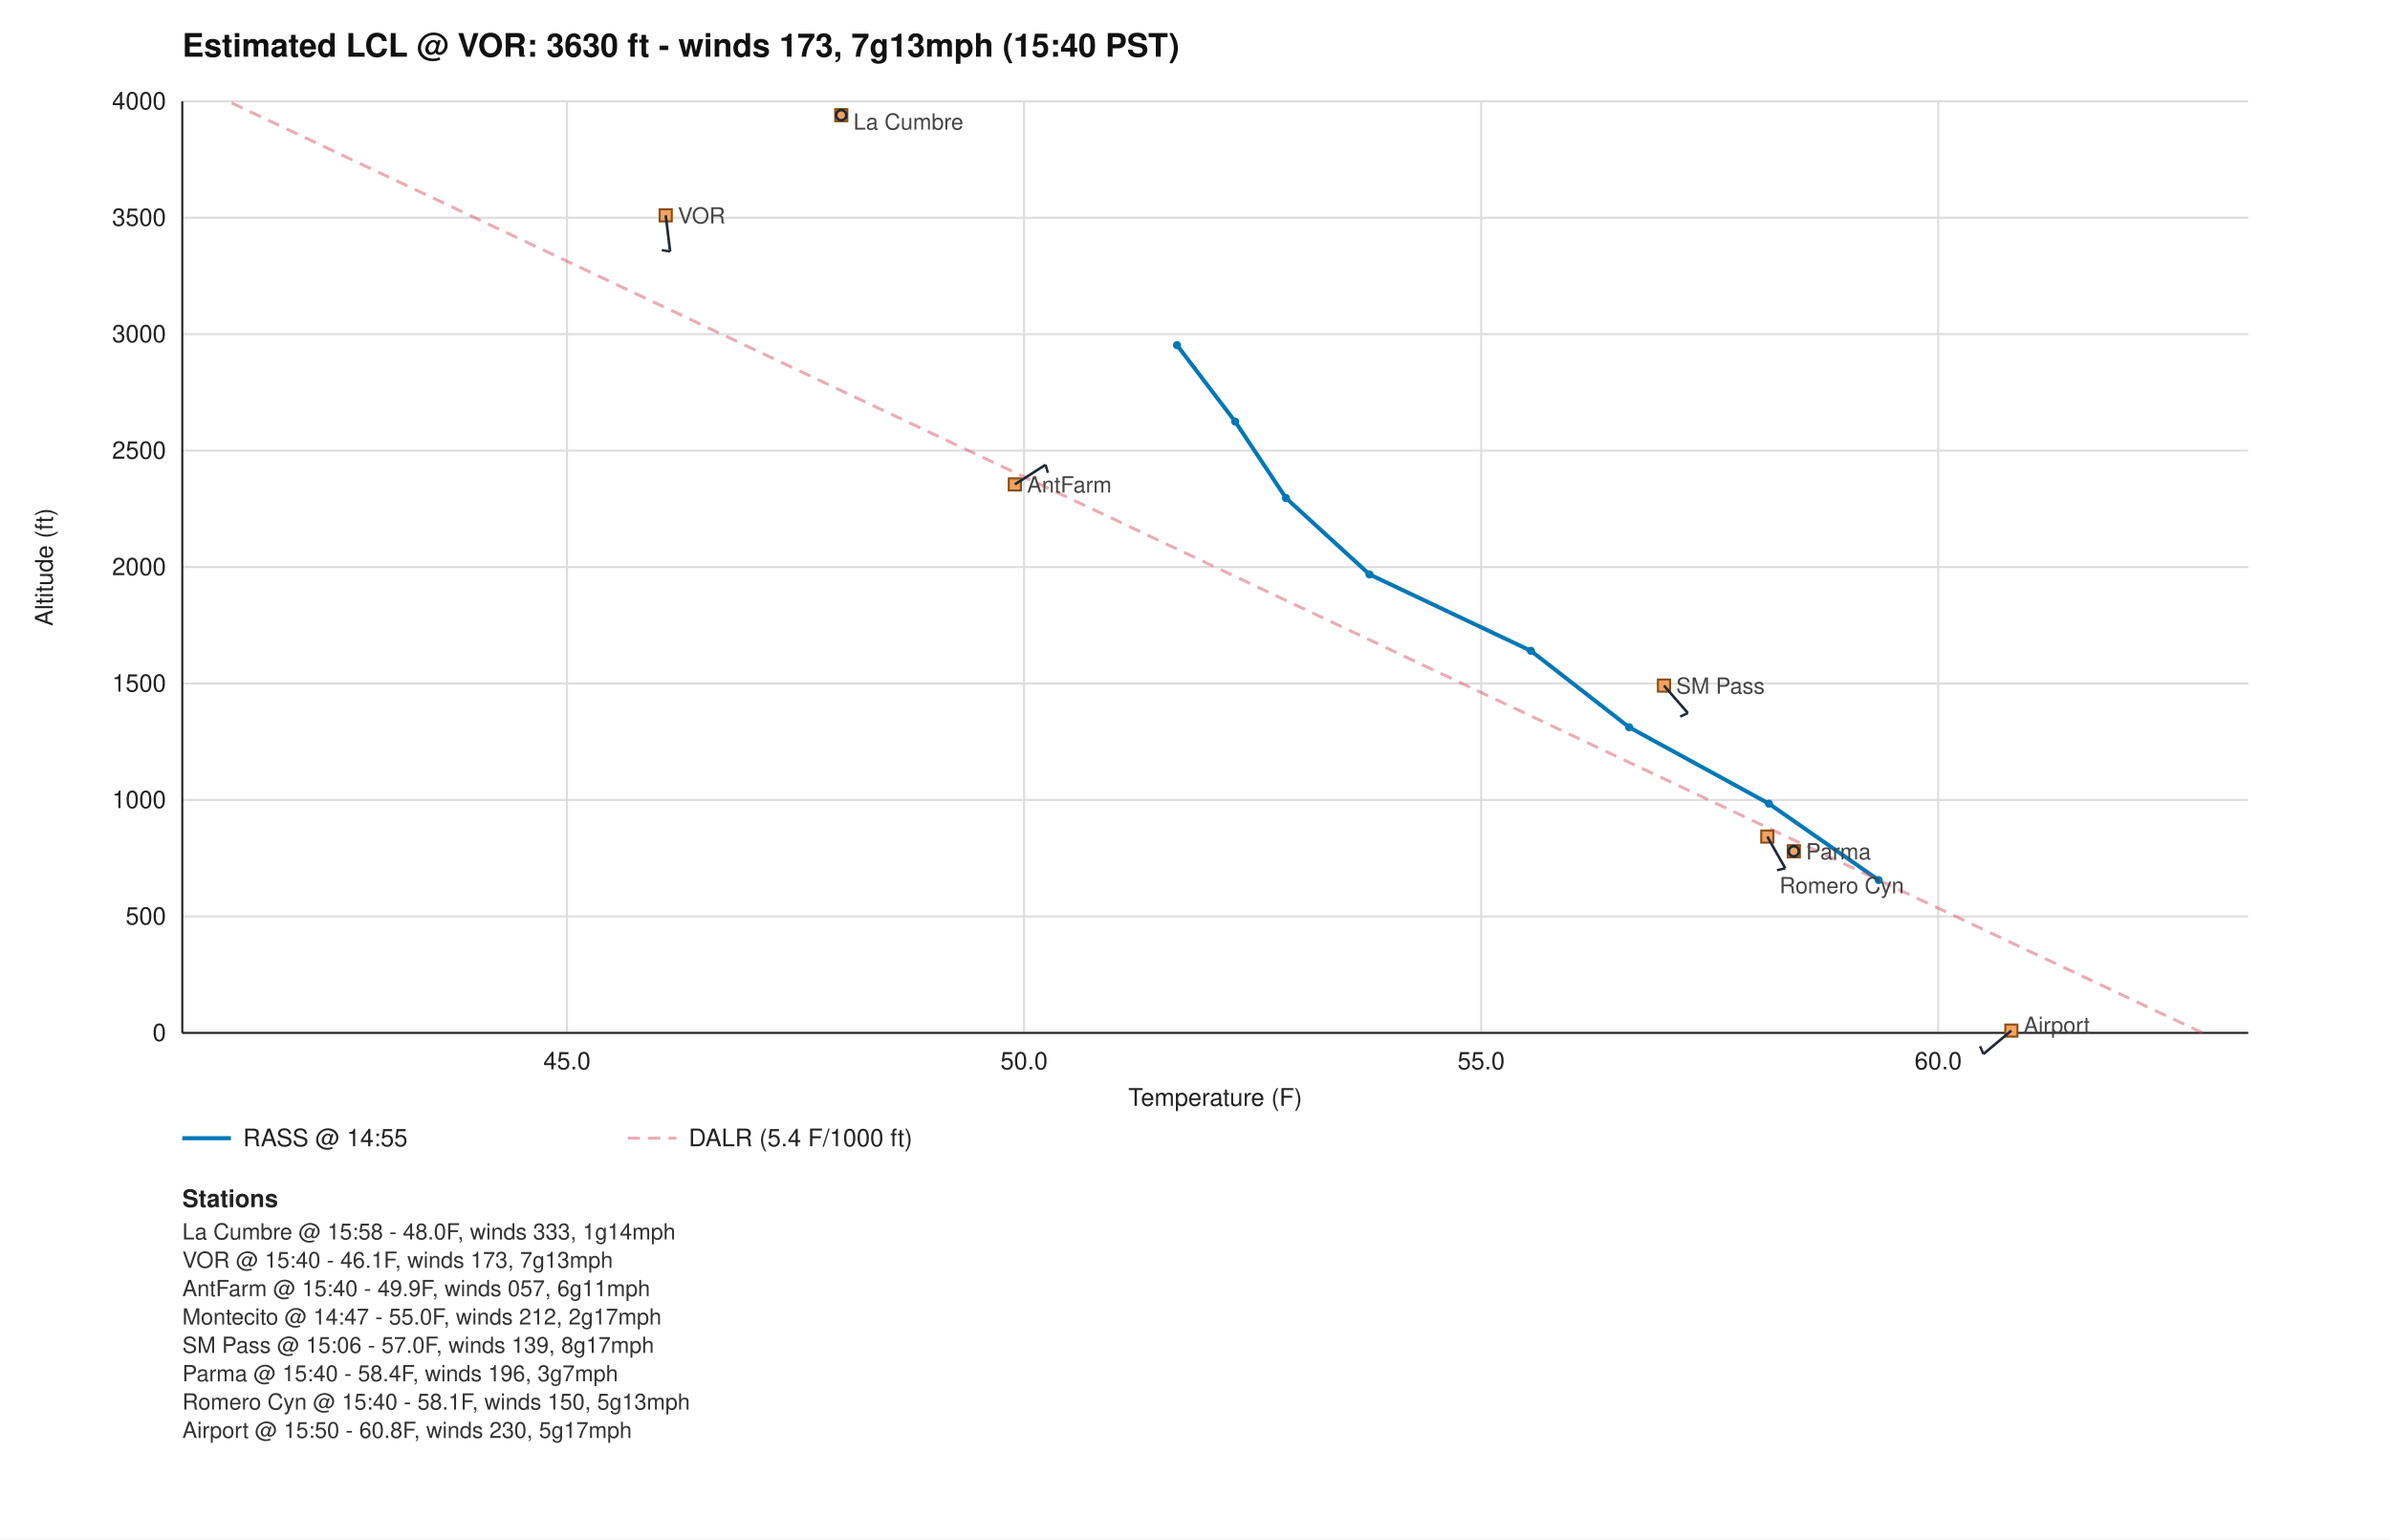
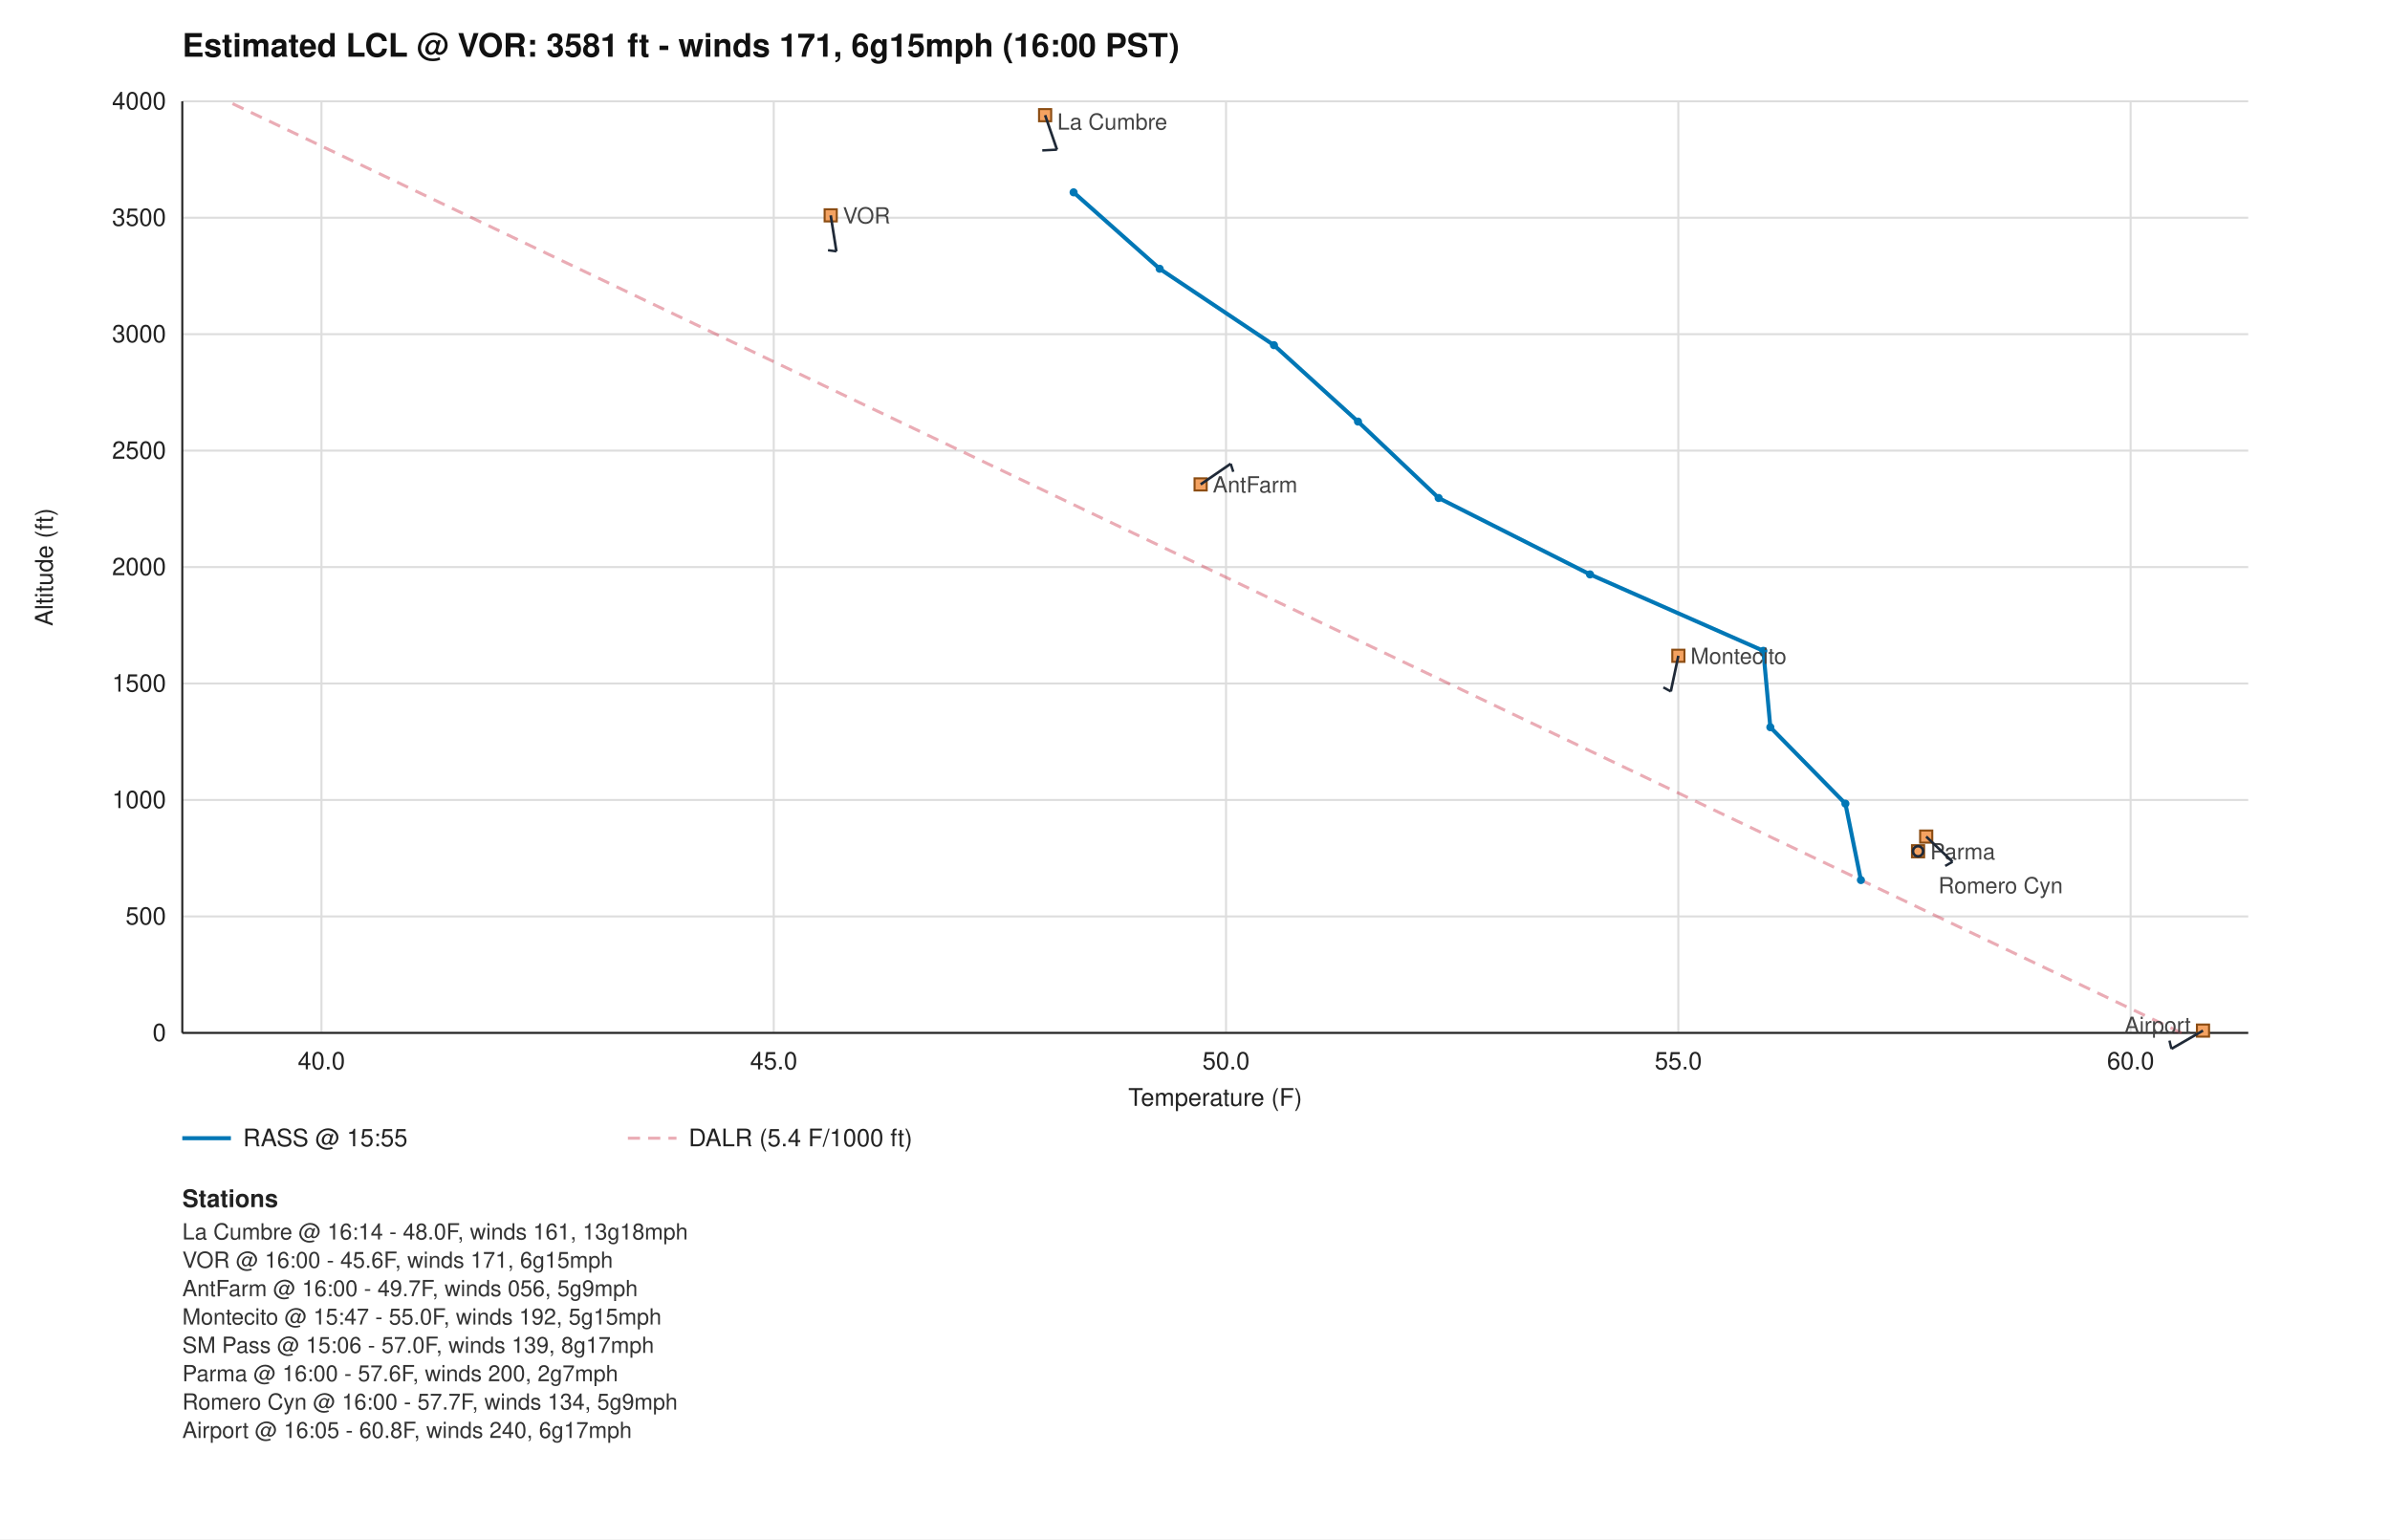
<svg xmlns="http://www.w3.org/2000/svg" width="1180" height="760" viewBox="0 0 1180 760">
  <style>
  .axis { stroke: #202020; stroke-width: 1; }
  .grid { stroke: #dddddd; stroke-width: 1; }
  .title { font-family: Helvetica, Arial, sans-serif; font-size: 16px; font-weight: 600; fill: #111111; }
  .label { font-family: Helvetica, Arial, sans-serif; font-size: 12px; fill: #222222; }
  .legend-h { font-family: Helvetica, Arial, sans-serif; font-size: 12px; font-weight: 600; fill: #222222; }
  .legend-row { font-family: Helvetica, Arial, sans-serif; font-size: 11px; fill: #333333; }
  .rass { fill: none; stroke: #0077b6; stroke-width: 2; }
  .dalr { fill: none; stroke: #d1495b; stroke-width: 1.5; stroke-dasharray: 6 4; stroke-opacity: 0.45; }
  .rass-point { fill: #0077b6; }
  .station { fill: #f4a261; stroke: #8b4c12; stroke-width: 1; }
  .barb-shaft { stroke: #1f2937; stroke-width: 1.3; }
  .barb-feather { stroke: #1f2937; stroke-width: 1.2; }
  .barb-flag { fill: #1f2937; stroke: #1f2937; stroke-width: 1; }
  .station-label { font-family: Helvetica, Arial, sans-serif; font-size: 11px; fill: #444444; }
</style>
  <rect x="0" y="0" width="1180" height="760" fill="#ffffff" />
-   <text class="title" x="90" y="28">Estimated LCL @ VOR: 3630 ft - winds 173, 7g13mph (15:40 PST)</text>
+   <text class="title" x="90" y="28">Estimated LCL @ VOR: 3581 ft - winds 171, 6g15mph (16:00 PST)</text>
  <line class="grid" x1="90" y1="510.00" x2="1110" y2="510.00" />
  <text class="label" x="82" y="514.00" text-anchor="end">0</text>
  <line class="grid" x1="90" y1="452.50" x2="1110" y2="452.50" />
  <text class="label" x="82" y="456.50" text-anchor="end">500</text>
  <line class="grid" x1="90" y1="395.00" x2="1110" y2="395.00" />
  <text class="label" x="82" y="399.00" text-anchor="end">1000</text>
  <line class="grid" x1="90" y1="337.50" x2="1110" y2="337.50" />
  <text class="label" x="82" y="341.50" text-anchor="end">1500</text>
  <line class="grid" x1="90" y1="280.00" x2="1110" y2="280.00" />
  <text class="label" x="82" y="284.00" text-anchor="end">2000</text>
  <line class="grid" x1="90" y1="222.50" x2="1110" y2="222.50" />
  <text class="label" x="82" y="226.50" text-anchor="end">2500</text>
  <line class="grid" x1="90" y1="165.00" x2="1110" y2="165.00" />
  <text class="label" x="82" y="169.00" text-anchor="end">3000</text>
  <line class="grid" x1="90" y1="107.50" x2="1110" y2="107.50" />
  <text class="label" x="82" y="111.50" text-anchor="end">3500</text>
  <line class="grid" x1="90" y1="50.00" x2="1110" y2="50.00" />
  <text class="label" x="82" y="54.00" text-anchor="end">4000</text>
-   <line class="grid" x1="279.95" y1="50" x2="279.95" y2="510" />
-   <text class="label" x="279.95" y="528" text-anchor="middle">45.0</text>
-   <line class="grid" x1="505.61" y1="50" x2="505.61" y2="510" />
-   <text class="label" x="505.61" y="528" text-anchor="middle">50.0</text>
-   <line class="grid" x1="731.28" y1="50" x2="731.28" y2="510" />
-   <text class="label" x="731.28" y="528" text-anchor="middle">55.0</text>
-   <line class="grid" x1="956.94" y1="50" x2="956.94" y2="510" />
-   <text class="label" x="956.94" y="528" text-anchor="middle">60.0</text>
+   <line class="grid" x1="158.71" y1="50" x2="158.71" y2="510" />
+   <text class="label" x="158.71" y="528" text-anchor="middle">40.0</text>
+   <line class="grid" x1="382.02" y1="50" x2="382.02" y2="510" />
+   <text class="label" x="382.02" y="528" text-anchor="middle">45.0</text>
+   <line class="grid" x1="605.32" y1="50" x2="605.32" y2="510" />
+   <text class="label" x="605.32" y="528" text-anchor="middle">50.0</text>
+   <line class="grid" x1="828.63" y1="50" x2="828.63" y2="510" />
+   <text class="label" x="828.63" y="528" text-anchor="middle">55.0</text>
+   <line class="grid" x1="1051.94" y1="50" x2="1051.94" y2="510" />
+   <text class="label" x="1051.94" y="528" text-anchor="middle">60.0</text>
  <line class="axis" x1="90" y1="50" x2="90" y2="510" />
  <line class="axis" x1="90" y1="510" x2="1110" y2="510" />
  <text class="label" x="600.00" y="546" text-anchor="middle">Temperature (F)</text>
  <text class="label" x="26" y="280.00" text-anchor="middle" transform="rotate(-90 26 280.00)">Altitude (ft)</text>
-   <path class="rass" d="M927.51,434.54 L873.36,396.81 L804.34,359.08 L755.83,321.35 L676.14,283.62 L634.90,245.89 L609.83,208.16 L581.13,170.43" />
-   <path class="dalr" d="M1087.43,510.00 L112.57,50.00" />
-   <circle class="rass-point" cx="927.51" cy="434.54" r="2" />
-   <circle class="rass-point" cx="873.36" cy="396.81" r="2" />
-   <circle class="rass-point" cx="804.34" cy="359.08" r="2" />
-   <circle class="rass-point" cx="755.83" cy="321.35" r="2" />
-   <circle class="rass-point" cx="676.14" cy="283.62" r="2" />
-   <circle class="rass-point" cx="634.90" cy="245.89" r="2" />
-   <circle class="rass-point" cx="609.83" cy="208.16" r="2" />
-   <circle class="rass-point" cx="581.13" cy="170.43" r="2" />
-   <rect class="station" x="412.35" y="53.87" width="6" height="6" />
-   <circle class="barb-shaft" cx="415.35" cy="56.87" r="2.5" fill="none" />
-   <text class="station-label" x="421.35" y="64.00" text-anchor="start">La Cumbre</text>
-   <rect class="station" x="325.68" y="103.33" width="6" height="6" />
-   <line class="barb-shaft" x1="328.68" y1="106.33" x2="330.87" y2="124.20" />
-   <line class="barb-feather" x1="330.87" y1="124.20" x2="326.75" y2="123.49" />
-   <text class="station-label" x="334.68" y="110.33" text-anchor="start">VOR</text>
-   <rect class="station" x="498.06" y="236.18" width="6" height="6" />
-   <line class="barb-shaft" x1="501.06" y1="239.18" x2="516.22" y2="229.47" />
-   <line class="barb-feather" x1="516.22" y1="229.47" x2="517.37" y2="233.48" />
-   <text class="station-label" x="507.06" y="243.18" text-anchor="start">AntFarm</text>
-   <rect class="station" x="818.55" y="335.52" width="6" height="6" />
-   <line class="barb-shaft" x1="821.55" y1="338.52" x2="833.36" y2="352.10" />
-   <line class="barb-feather" x1="833.36" y1="352.10" x2="829.55" y2="353.82" />
-   <text class="station-label" x="827.55" y="342.52" text-anchor="start">SM Pass</text>
-   <rect class="station" x="882.65" y="417.32" width="6" height="6" />
-   <circle class="barb-shaft" cx="885.65" cy="420.32" r="2.5" fill="none" />
-   <text class="station-label" x="891.65" y="424.32" text-anchor="start">Parma</text>
-   <rect class="station" x="869.57" y="410.07" width="6" height="6" />
-   <line class="barb-shaft" x1="872.57" y1="413.07" x2="881.43" y2="428.74" />
-   <line class="barb-feather" x1="881.43" y1="428.74" x2="877.36" y2="429.66" />
-   <text class="station-label" x="878.57" y="441.07" text-anchor="start">Romero Cyn</text>
-   <rect class="station" x="990.05" y="505.87" width="6" height="6" />
-   <line class="barb-shaft" x1="993.05" y1="508.87" x2="979.26" y2="520.44" />
-   <line class="barb-feather" x1="979.26" y1="520.44" x2="977.61" y2="516.60" />
-   <text class="station-label" x="999.05" y="510.00" text-anchor="start">Airport</text>
+   <path class="rass" d="M918.77,434.54 L911.12,396.81 L874.06,359.08 L870.61,321.35 L785.02,283.62 L710.29,245.89 L670.48,208.16 L628.98,170.43 L572.55,132.70 L530.06,94.97" />
+   <path class="dalr" d="M1077.02,510.00 L112.33,50.00" />
+   <circle class="rass-point" cx="918.77" cy="434.54" r="2" />
+   <circle class="rass-point" cx="911.12" cy="396.81" r="2" />
+   <circle class="rass-point" cx="874.06" cy="359.08" r="2" />
+   <circle class="rass-point" cx="870.61" cy="321.35" r="2" />
+   <circle class="rass-point" cx="785.02" cy="283.62" r="2" />
+   <circle class="rass-point" cx="710.29" cy="245.89" r="2" />
+   <circle class="rass-point" cx="670.48" cy="208.16" r="2" />
+   <circle class="rass-point" cx="628.98" cy="170.43" r="2" />
+   <circle class="rass-point" cx="572.55" cy="132.70" r="2" />
+   <circle class="rass-point" cx="530.06" cy="94.97" r="2" />
+   <rect class="station" x="513.00" y="53.87" width="6" height="6" />
+   <line class="barb-shaft" x1="516.00" y1="56.87" x2="521.86" y2="73.89" />
+   <line class="barb-feather" x1="521.86" y1="73.89" x2="514.59" y2="74.27" />
+   <text class="station-label" x="522.00" y="64.00" text-anchor="start">La Cumbre</text>
+   <rect class="station" x="407.14" y="103.33" width="6" height="6" />
+   <line class="barb-shaft" x1="410.14" y1="106.33" x2="412.95" y2="124.11" />
+   <line class="barb-feather" x1="412.95" y1="124.11" x2="408.81" y2="123.55" />
+   <text class="station-label" x="416.14" y="110.33" text-anchor="start">VOR</text>
+   <rect class="station" x="589.78" y="236.18" width="6" height="6" />
+   <line class="barb-shaft" x1="592.78" y1="239.18" x2="607.62" y2="228.98" />
+   <line class="barb-feather" x1="607.62" y1="228.98" x2="608.89" y2="232.96" />
+   <text class="station-label" x="598.78" y="243.18" text-anchor="start">AntFarm</text>
+   <rect class="station" x="825.65" y="320.80" width="6" height="6" />
+   <line class="barb-shaft" x1="828.65" y1="323.80" x2="824.91" y2="341.41" />
+   <line class="barb-feather" x1="824.91" y1="341.41" x2="821.25" y2="339.41" />
+   <text class="station-label" x="834.65" y="327.80" text-anchor="start">Montecito</text>
+   <rect class="station" x="943.99" y="417.32" width="6" height="6" />
+   <circle class="barb-shaft" cx="946.99" cy="420.32" r="2.5" fill="none" />
+   <text class="station-label" x="952.99" y="424.32" text-anchor="start">Parma</text>
+   <rect class="station" x="948.01" y="410.07" width="6" height="6" />
+   <line class="barb-shaft" x1="951.01" y1="413.07" x2="964.02" y2="425.51" />
+   <line class="barb-feather" x1="964.02" y1="425.51" x2="960.39" y2="427.57" />
+   <text class="station-label" x="957.01" y="441.07" text-anchor="start">Romero Cyn</text>
+   <rect class="station" x="1084.67" y="505.87" width="6" height="6" />
+   <line class="barb-shaft" x1="1087.67" y1="508.87" x2="1072.08" y2="517.87" />
+   <line class="barb-feather" x1="1072.08" y1="517.87" x2="1071.12" y2="513.80" />
+   <text class="station-label" x="1081.67" y="510.00" text-anchor="end">Airport</text>
  <line class="rass" x1="90" y1="562" x2="114" y2="562" />
-   <text class="label" x="120" y="566">RASS @ 14:55</text>
+   <text class="label" x="120" y="566">RASS @ 15:55</text>
  <line class="dalr" x1="310" y1="562" x2="334" y2="562" />
  <text class="label" x="340" y="566">DALR (5.4 F/1000 ft)</text>
  <text class="legend-h" x="90" y="596">Stations</text>
-   <text class="legend-row" x="90" y="612">La Cumbre @ 15:58 - 48.0F, winds 333, 1g14mph</text>
-   <text class="legend-row" x="90" y="626">VOR @ 15:40 - 46.1F, winds 173, 7g13mph</text>
-   <text class="legend-row" x="90" y="640">AntFarm @ 15:40 - 49.9F, winds 057, 6g11mph</text>
-   <text class="legend-row" x="90" y="654">Montecito @ 14:47 - 55.0F, winds 212, 2g17mph</text>
+   <text class="legend-row" x="90" y="612">La Cumbre @ 16:14 - 48.0F, winds 161, 13g18mph</text>
+   <text class="legend-row" x="90" y="626">VOR @ 16:00 - 45.6F, winds 171, 6g15mph</text>
+   <text class="legend-row" x="90" y="640">AntFarm @ 16:00 - 49.7F, winds 056, 5g9mph</text>
+   <text class="legend-row" x="90" y="654">Montecito @ 15:47 - 55.0F, winds 192, 5g15mph</text>
  <text class="legend-row" x="90" y="668">SM Pass @ 15:06 - 57.0F, winds 139, 8g17mph</text>
-   <text class="legend-row" x="90" y="682">Parma @ 15:40 - 58.4F, winds 196, 3g7mph</text>
-   <text class="legend-row" x="90" y="696">Romero Cyn @ 15:40 - 58.1F, winds 150, 5g13mph</text>
-   <text class="legend-row" x="90" y="710">Airport @ 15:50 - 60.8F, winds 230, 5g17mph</text>
+   <text class="legend-row" x="90" y="682">Parma @ 16:00 - 57.6F, winds 200, 2g7mph</text>
+   <text class="legend-row" x="90" y="696">Romero Cyn @ 16:00 - 57.7F, winds 134, 5g9mph</text>
+   <text class="legend-row" x="90" y="710">Airport @ 16:05 - 60.8F, winds 240, 6g17mph</text>
</svg>
